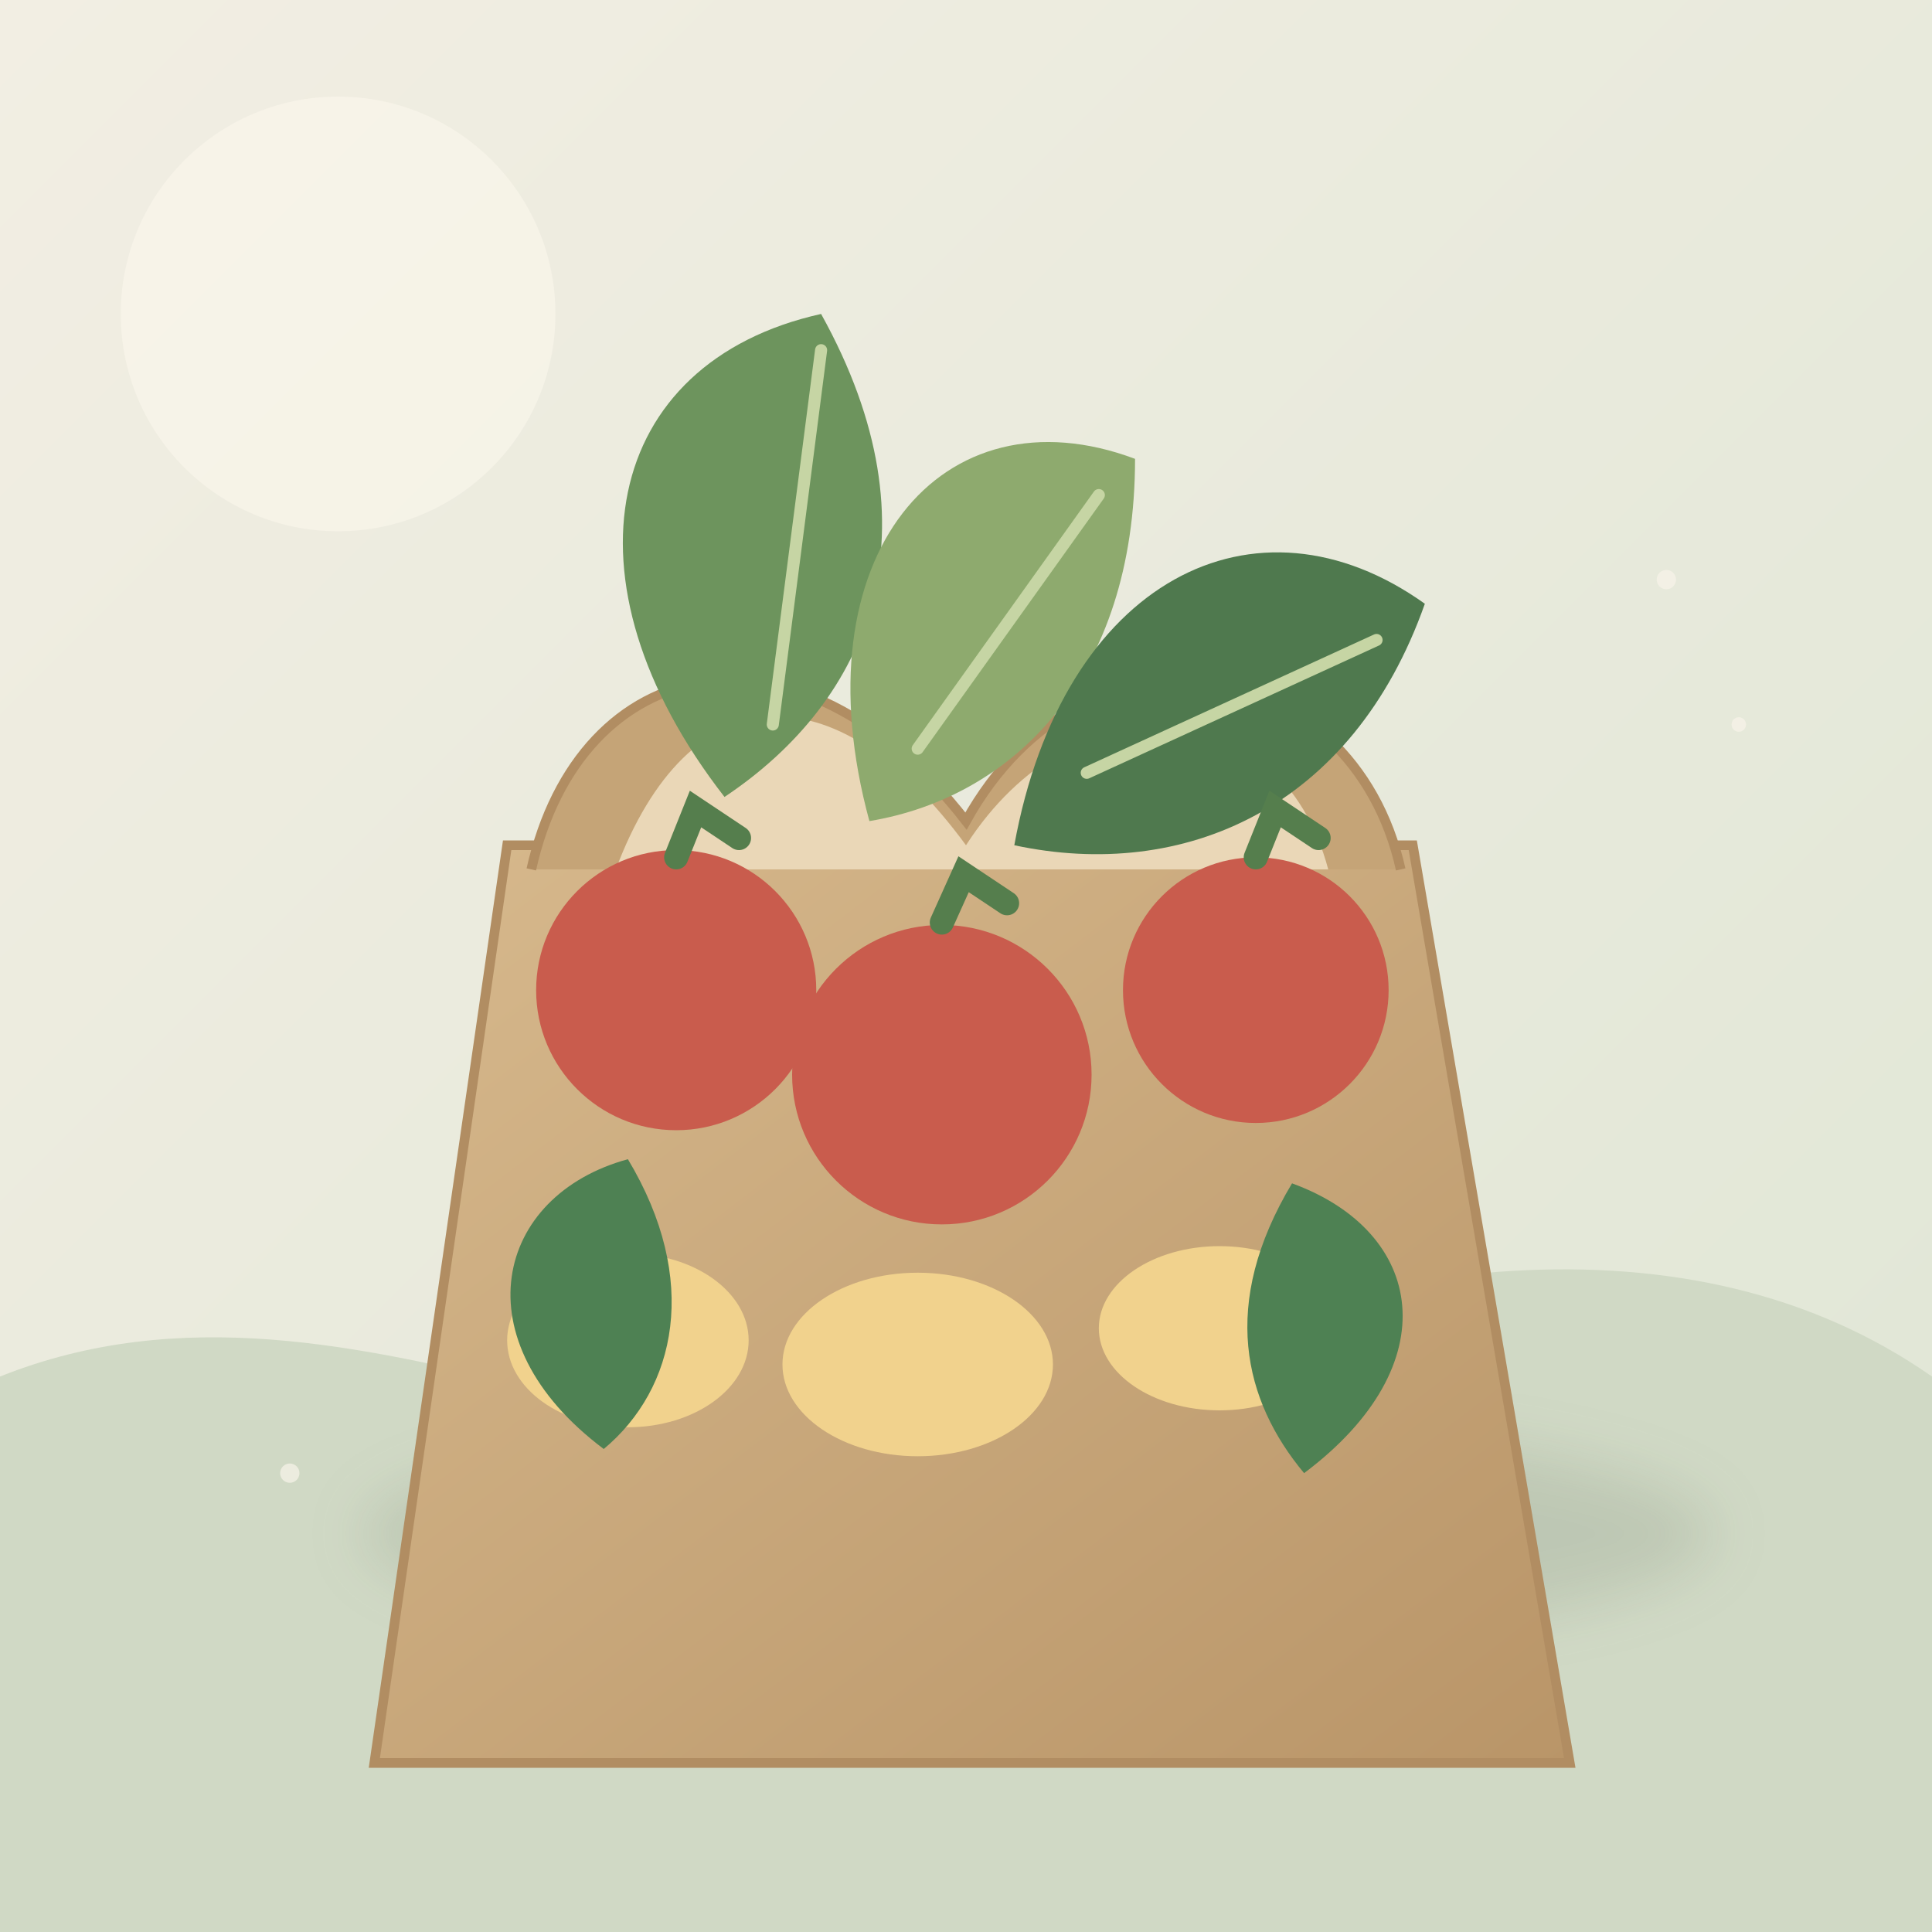
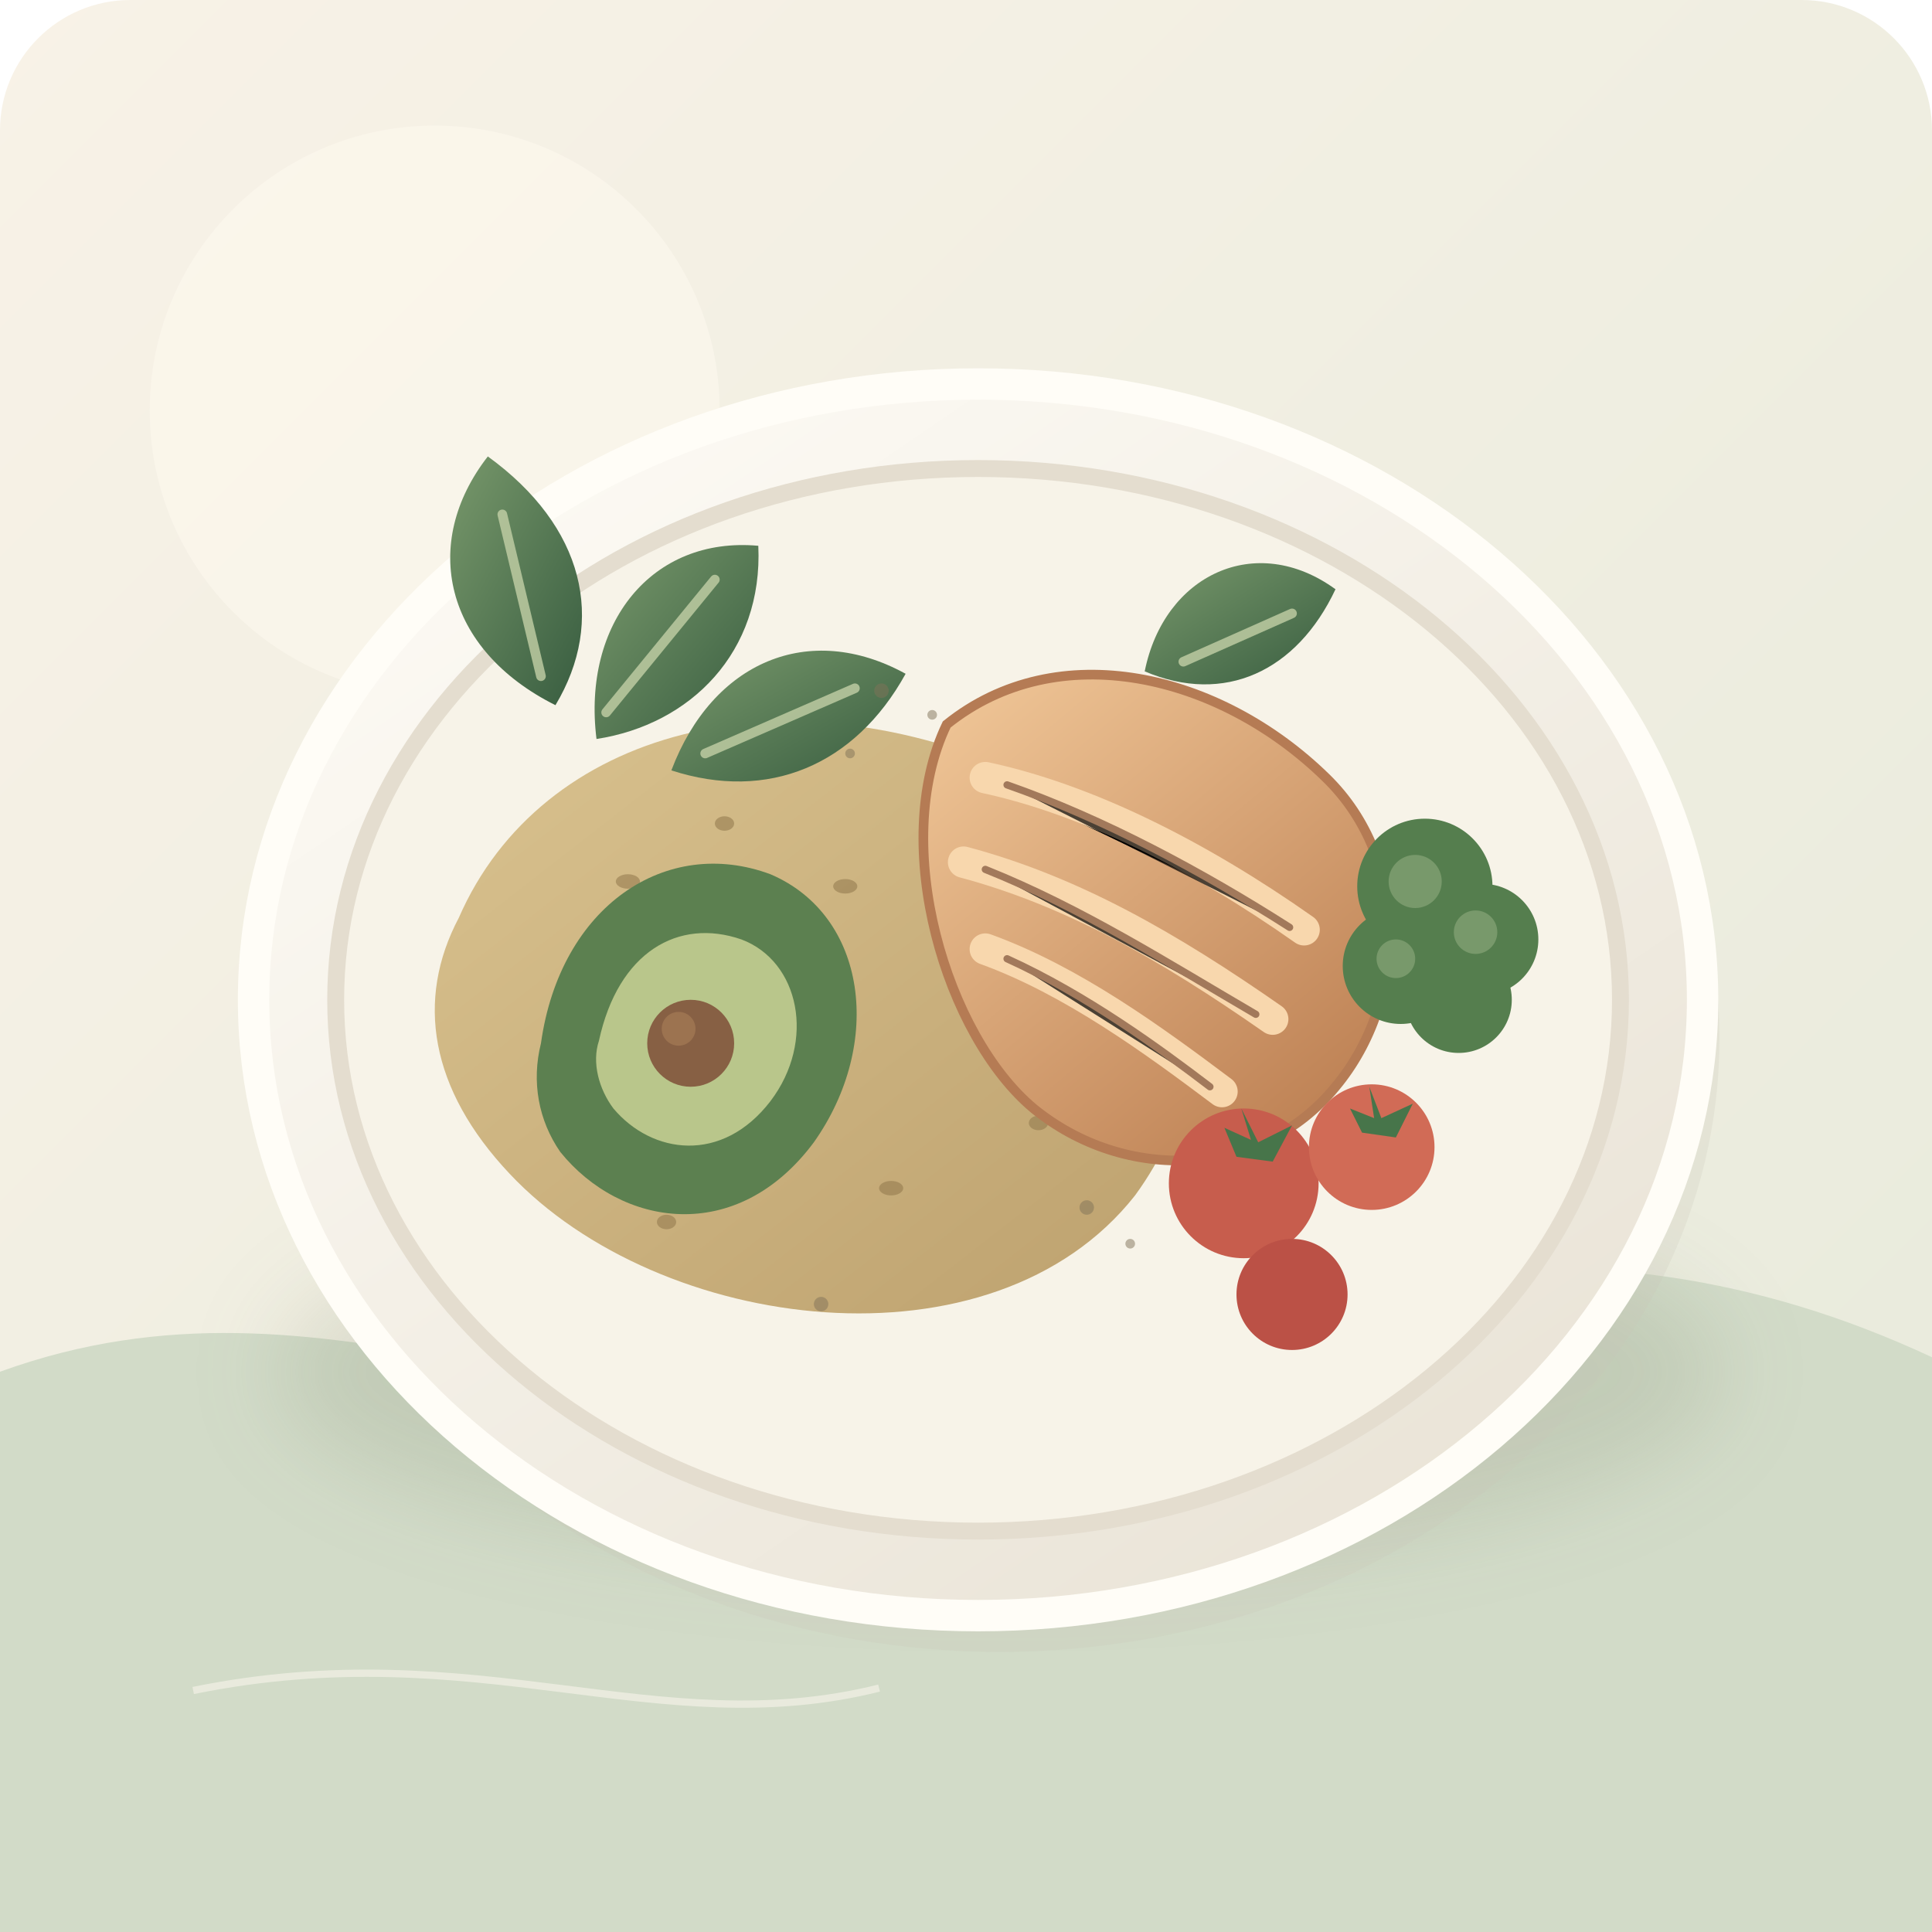
- <svg xmlns="http://www.w3.org/2000/svg" viewBox="0 0 800 800" role="img" aria-label="Иллюстрация свежих продуктов для недельного меню">
+ <svg xmlns="http://www.w3.org/2000/svg" viewBox="0 0 800 800" role="img" aria-label="Редакционная иллюстрация свежего сбалансированного блюда на керамической тарелке">
  <defs>
-     <linearGradient id="bg" x1="0" y1="0" x2="1" y2="1">
-       <stop stop-color="#f2eee3" />
-       <stop offset="1" stop-color="#dfe6d5" />
+     <linearGradient id="scene" x1="0" y1="0" x2="1" y2="1">
+       <stop stop-color="#f8f2e7" />
+       <stop offset="1" stop-color="#e7eadb" />
    </linearGradient>
-     <linearGradient id="bag" x1="0" y1="0" x2="1" y2="1">
-       <stop stop-color="#d7b98d" />
-       <stop offset="1" stop-color="#b99568" />
+     <linearGradient id="plate" x1="0" y1="0" x2=".8" y2="1">
+       <stop stop-color="#fffdf8" />
+       <stop offset="1" stop-color="#e9e3d6" />
    </linearGradient>
-     <filter id="sh">
-       <feGaussianBlur stdDeviation="12" />
+     <linearGradient id="food" x1="0" y1="0" x2="1" y2="1">
+       <stop stop-color="#d9c28f" />
+       <stop offset="1" stop-color="#bda16e" />
+     </linearGradient>
+     <linearGradient id="chicken" x1="0" y1="0" x2="0.8" y2="1">
+       <stop stop-color="#f2c99a" />
+       <stop offset="1" stop-color="#bd8053" />
+     </linearGradient>
+     <linearGradient id="leaf" x1="0" y1="0" x2="1" y2="1">
+       <stop stop-color="#78986b" />
+       <stop offset="1" stop-color="#385d40" />
+     </linearGradient>
+     <filter id="shadow" x="-25%" y="-25%" width="150%" height="160%">
+       <feGaussianBlur stdDeviation="18" />
+     </filter>
+     <filter id="soft" x="-20%" y="-20%" width="140%" height="140%">
+       <feGaussianBlur stdDeviation="3" />
    </filter>
  </defs>
-   <rect width="800" height="800" fill="url(#bg)" />
-   <circle cx="140" cy="130" r="90" fill="#fffaf0" opacity=".45" />
-   <path d="M0 570C150 510 300 640 430 580S700 500 800 570V800H0Z" fill="#d0d9c5" />
-   <ellipse cx="430" cy="635" rx="280" ry="48" fill="#4c5a46" opacity=".14" filter="url(#sh)" />
-   <path d="M210 350L585 350L650 730L155 730Z" fill="url(#bag)" stroke="#b18d62" stroke-width="4" />
-   <path d="M220 360C240 270 330 250 400 340C450 250 560 270 580 360" fill="#c5a477" stroke="#b18d62" stroke-width="4" />
-   <path d="M255 360C285 280 345 275 400 350C445 280 530 285 550 360" fill="#ead7b7" />
+   <rect width="800" height="800" rx="54" fill="url(#scene)" />
+   <circle cx="180" cy="170" r="118" fill="#fffaf1" opacity=".48" />
+   <path d="M0 568C138 518 242 604 385 570S650 492 800 562V800H0Z" fill="#d2dbc8" />
+   <ellipse cx="414" cy="568" rx="300" ry="80" fill="#6c795d" opacity=".16" filter="url(#shadow)" />
+   <ellipse cx="414" cy="430" rx="298" ry="254" fill="#c7c5b7" opacity=".22" />
+   <ellipse cx="405" cy="414" rx="300" ry="255" fill="url(#plate)" stroke="#fffdf7" stroke-width="13" />
+   <ellipse cx="405" cy="414" rx="266" ry="220" fill="#f7f3e8" stroke="#e4ddcf" stroke-width="7" />
+   <path d="M190 380C224 302 325 275 426 322C492 355 516 432 470 495C411 570 273 552 211 486C178 451 172 414 190 380Z" fill="url(#food)" />
+   <g fill="#8f774b" opacity=".55">
+     <ellipse cx="260" cy="365" rx="5" ry="3" />
+     <ellipse cx="300" cy="341" rx="4" ry="3" />
+     <ellipse cx="350" cy="367" rx="5" ry="3" />
+     <ellipse cx="398" cy="350" rx="4" ry="3" />
+     <ellipse cx="433" cy="398" rx="5" ry="3" />
+     <ellipse cx="245" cy="433" rx="5" ry="3" />
+     <ellipse cx="312" cy="462" rx="4" ry="3" />
+     <ellipse cx="369" cy="492" rx="5" ry="3" />
+     <ellipse cx="430" cy="465" rx="4" ry="3" />
+     <ellipse cx="276" cy="506" rx="4" ry="3" />
+   </g>
+   <path d="M392 300C438 263 505 279 549 322C584 356 583 414 553 450C522 488 466 490 428 459C392 429 368 350 392 300Z" fill="url(#chicken)" stroke="#b57b54" stroke-width="4" />
+   <path d="M408 322C450 331 496 354 540 385M399 357C444 369 484 392 527 422M408 393C444 406 478 431 506 452" stroke="#f8d7ad" stroke-width="13" stroke-linecap="round" />
+   <path d="M417 325C457 339 498 361 534 384M408 360C448 376 484 399 520 420M417 397C450 412 480 434 501 450" stroke="#7d5138" stroke-width="3" stroke-linecap="round" opacity=".7" />
+   <path d="M224 432C232 375 276 346 319 362C359 379 366 432 337 473C305 516 257 508 232 477C223 464 220 448 224 432Z" fill="#5c8050" />
+   <path d="M248 431C256 394 281 380 307 389C331 398 338 431 319 456C299 482 270 478 254 459C248 451 245 440 248 431Z" fill="#b9c68b" />
+   <circle cx="286" cy="432" r="18" fill="#876044" />
+   <circle cx="281" cy="426" r="7" fill="#a77c56" opacity=".65" />
  <g>
-     <path d="M300 330C230 240 250 150 340 130C390 220 360 290 300 330Z" fill="#6d945d" />
-     <path d="M360 340C330 230 390 160 470 190C470 280 420 330 360 340Z" fill="#8eaa6e" />
-     <path d="M420 350C440 240 520 200 590 250C560 335 490 365 420 350Z" fill="#4f794e" />
-     <path d="M320 300L340 145M380 310L455 205M450 320L570 265" stroke="#c6d5a4" stroke-width="5" stroke-linecap="round" />
+     <circle cx="515" cy="490" r="31" fill="#c75d4d" />
+     <circle cx="568" cy="475" r="26" fill="#d16b56" />
+     <circle cx="535" cy="536" r="23" fill="#bb5146" />
+     <path d="M514 459l7 14 14-7-8 15-15-2-5-12 11 5ZM567 450l5 13 13-6-7 14-14-2-5-10 10 4Z" fill="#47754a" />
  </g>
-   <g fill="#c95c4d">
-     <circle cx="280" cy="410" r="58" />
-     <circle cx="390" cy="445" r="62" />
-     <circle cx="520" cy="410" r="55" />
-     <path d="M280 355l8-20 18 12M390 382l9-20 18 12M520 355l8-20 18 12" stroke="#557e4d" stroke-width="10" fill="none" stroke-linecap="round" />
+   <g fill="#557e4e">
+     <circle cx="590" cy="367" r="28" />
+     <circle cx="614" cy="389" r="23" />
+     <circle cx="580" cy="400" r="24" />
+     <circle cx="604" cy="414" r="22" />
  </g>
-   <g fill="#f1d28d">
-     <ellipse cx="260" cy="555" rx="50" ry="36" />
-     <ellipse cx="380" cy="565" rx="56" ry="38" />
-     <ellipse cx="505" cy="550" rx="50" ry="34" />
+   <g fill="#78996b">
+     <circle cx="586" cy="365" r="11" />
+     <circle cx="611" cy="386" r="9" />
+     <circle cx="578" cy="397" r="8" />
  </g>
-   <g fill="#4e8153">
-     <path d="M250 600C190 555 205 495 260 480C290 530 280 575 250 600Z" />
-     <path d="M540 610C600 565 590 510 535 490C505 540 515 580 540 610Z" />
+   <g fill="url(#leaf)">
+     <path d="M230 292C184 269 174 225 202 189C242 218 251 257 230 292Z" />
+     <path d="M247 306C241 258 270 222 314 226C316 270 286 300 247 306Z" />
+     <path d="M278 319C295 274 335 257 375 279C354 317 318 332 278 319Z" />
+     <path d="M474 278C482 238 520 220 553 244C537 278 507 292 474 278Z" />
  </g>
-   <g fill="#f8f4e9" opacity=".7">
-     <circle cx="120" cy="610" r="4" />
-     <circle cx="690" cy="240" r="4" />
-     <circle cx="720" cy="300" r="3" />
+   <g stroke="#c3d0a6" stroke-width="4" stroke-linecap="round" opacity=".8">
+     <path d="M224 280l-16-67M251 295l45-55M292 312l62-27M490 274l45-20" />
  </g>
+   <g fill="#7f7257" opacity=".5">
+     <circle cx="365" cy="286" r="3" />
+     <circle cx="386" cy="296" r="2" />
+     <circle cx="352" cy="312" r="2" />
+     <circle cx="450" cy="500" r="3" />
+     <circle cx="468" cy="515" r="2" />
+     <circle cx="340" cy="540" r="3" />
+   </g>
+   <path d="M80 700C198 676 272 722 364 699" fill="none" stroke="#fffaf2" stroke-width="3" opacity=".5" />
</svg>
